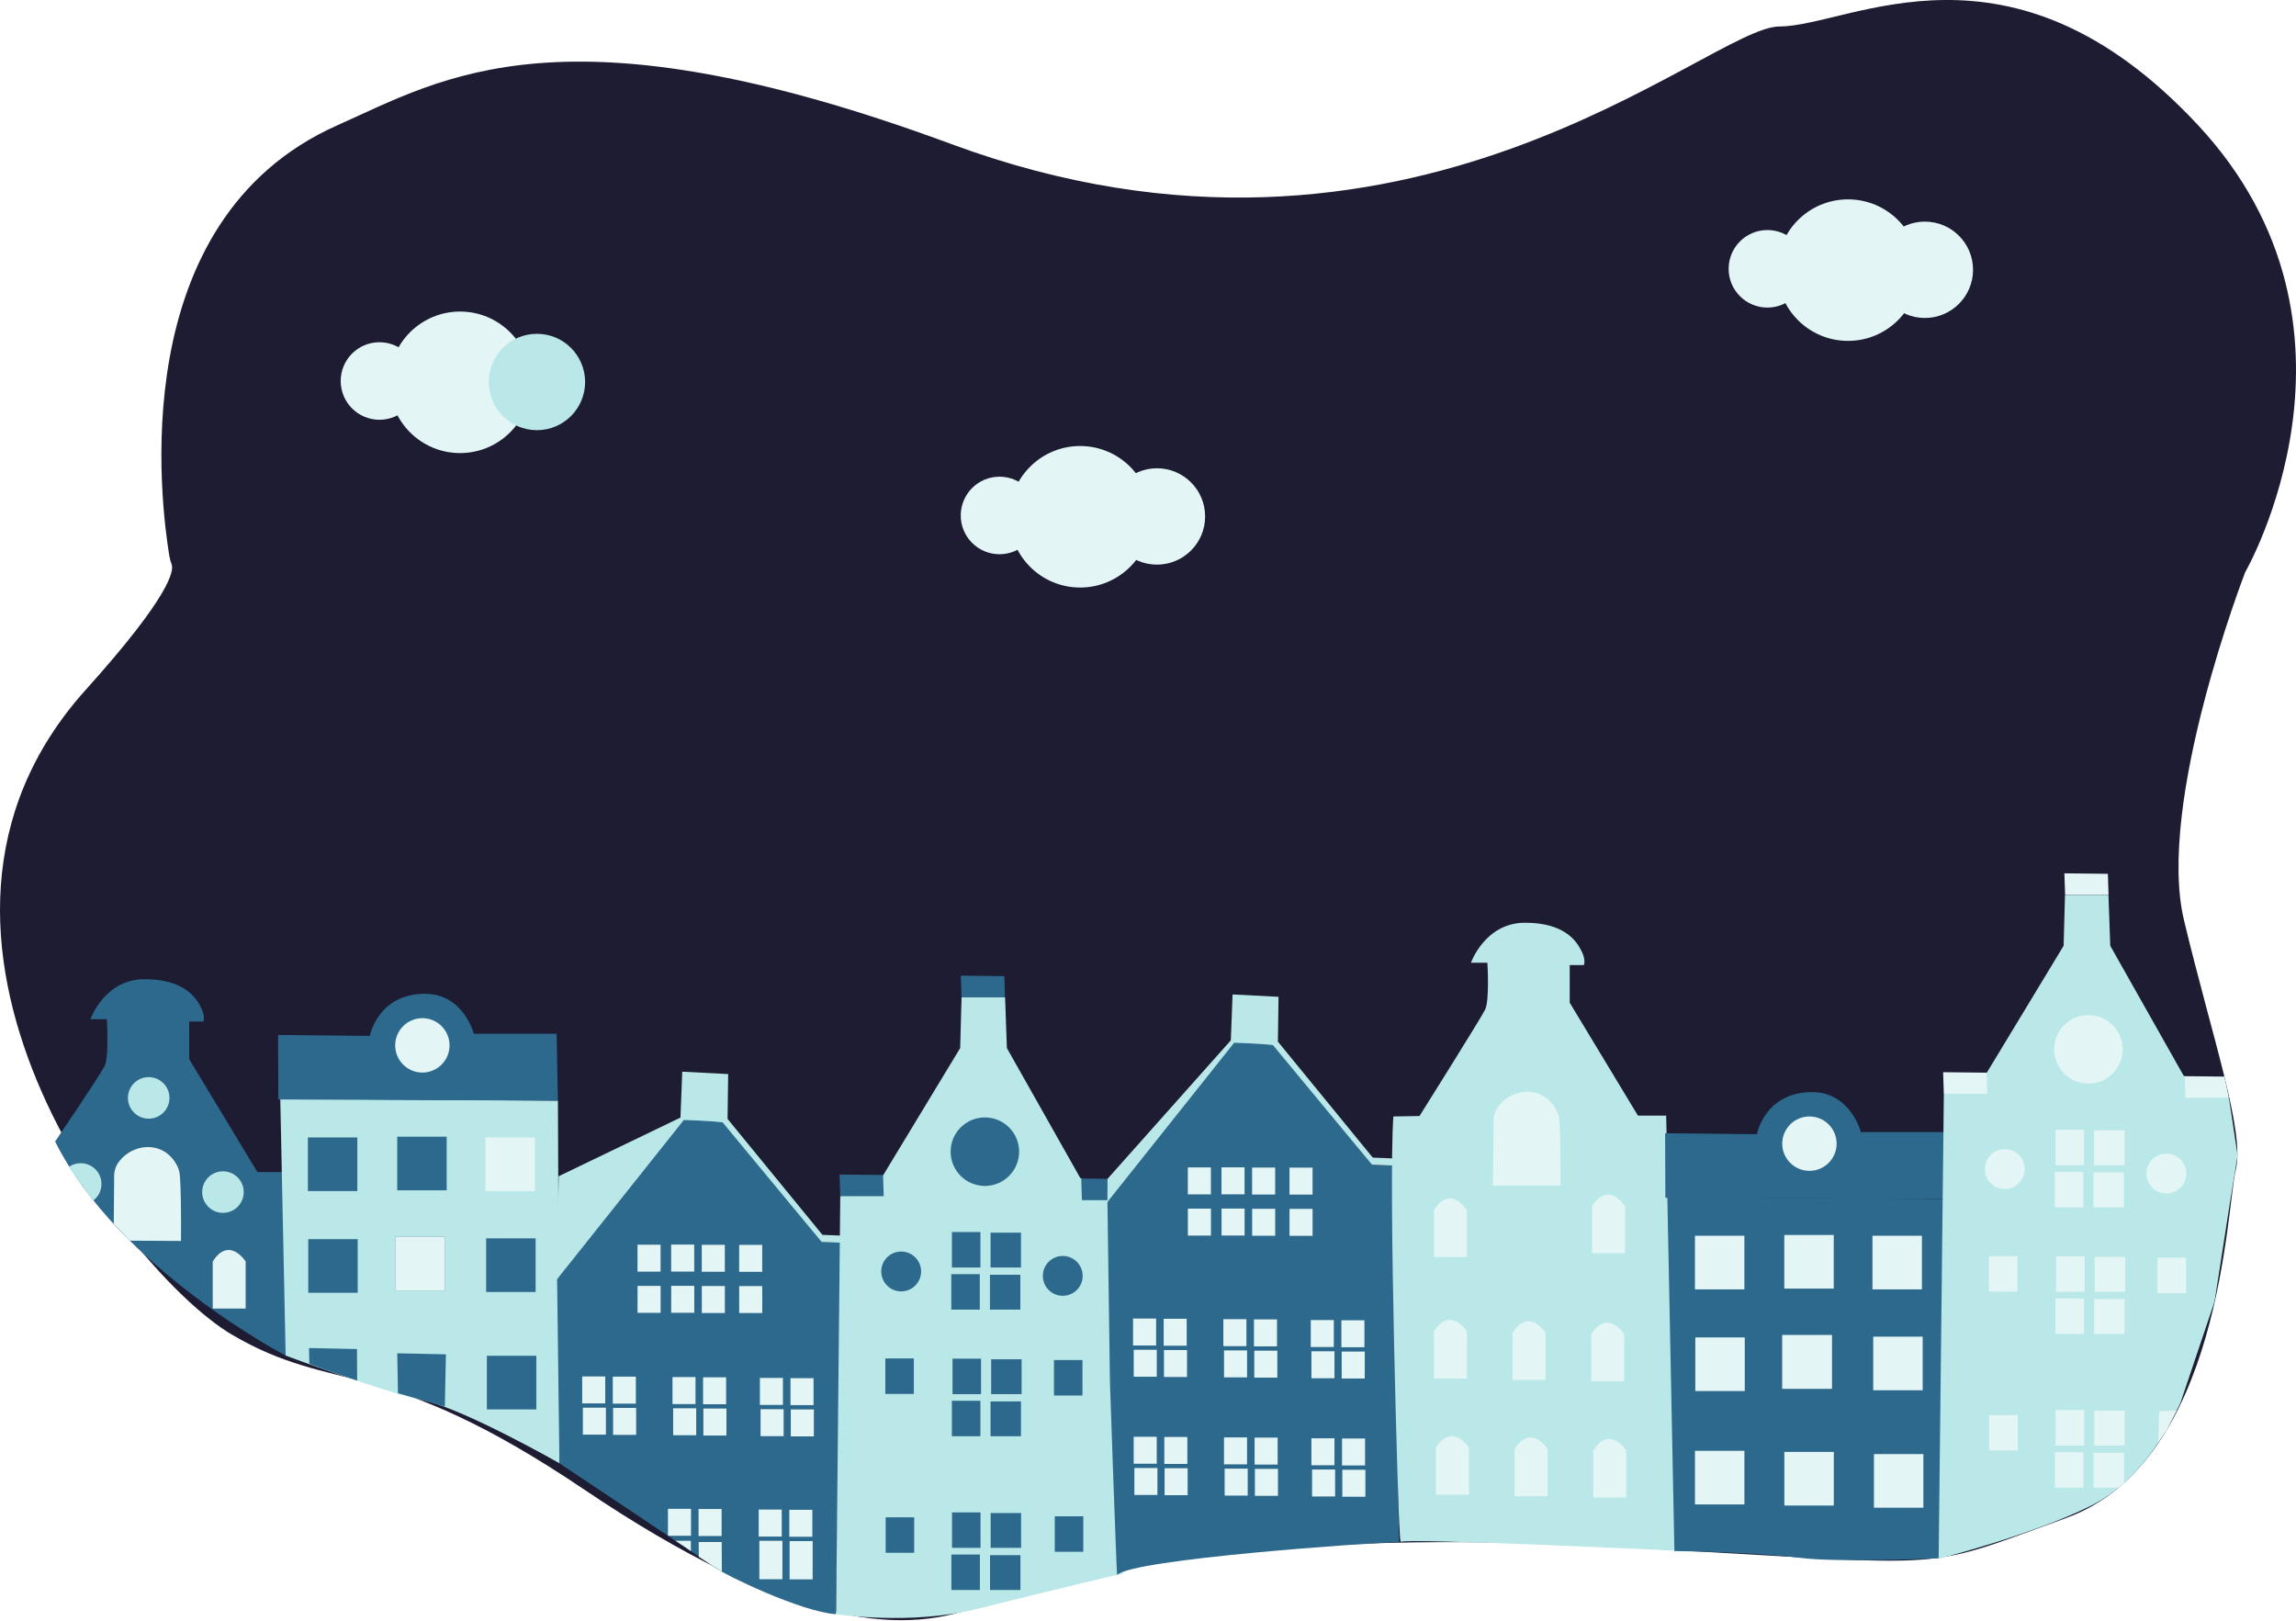
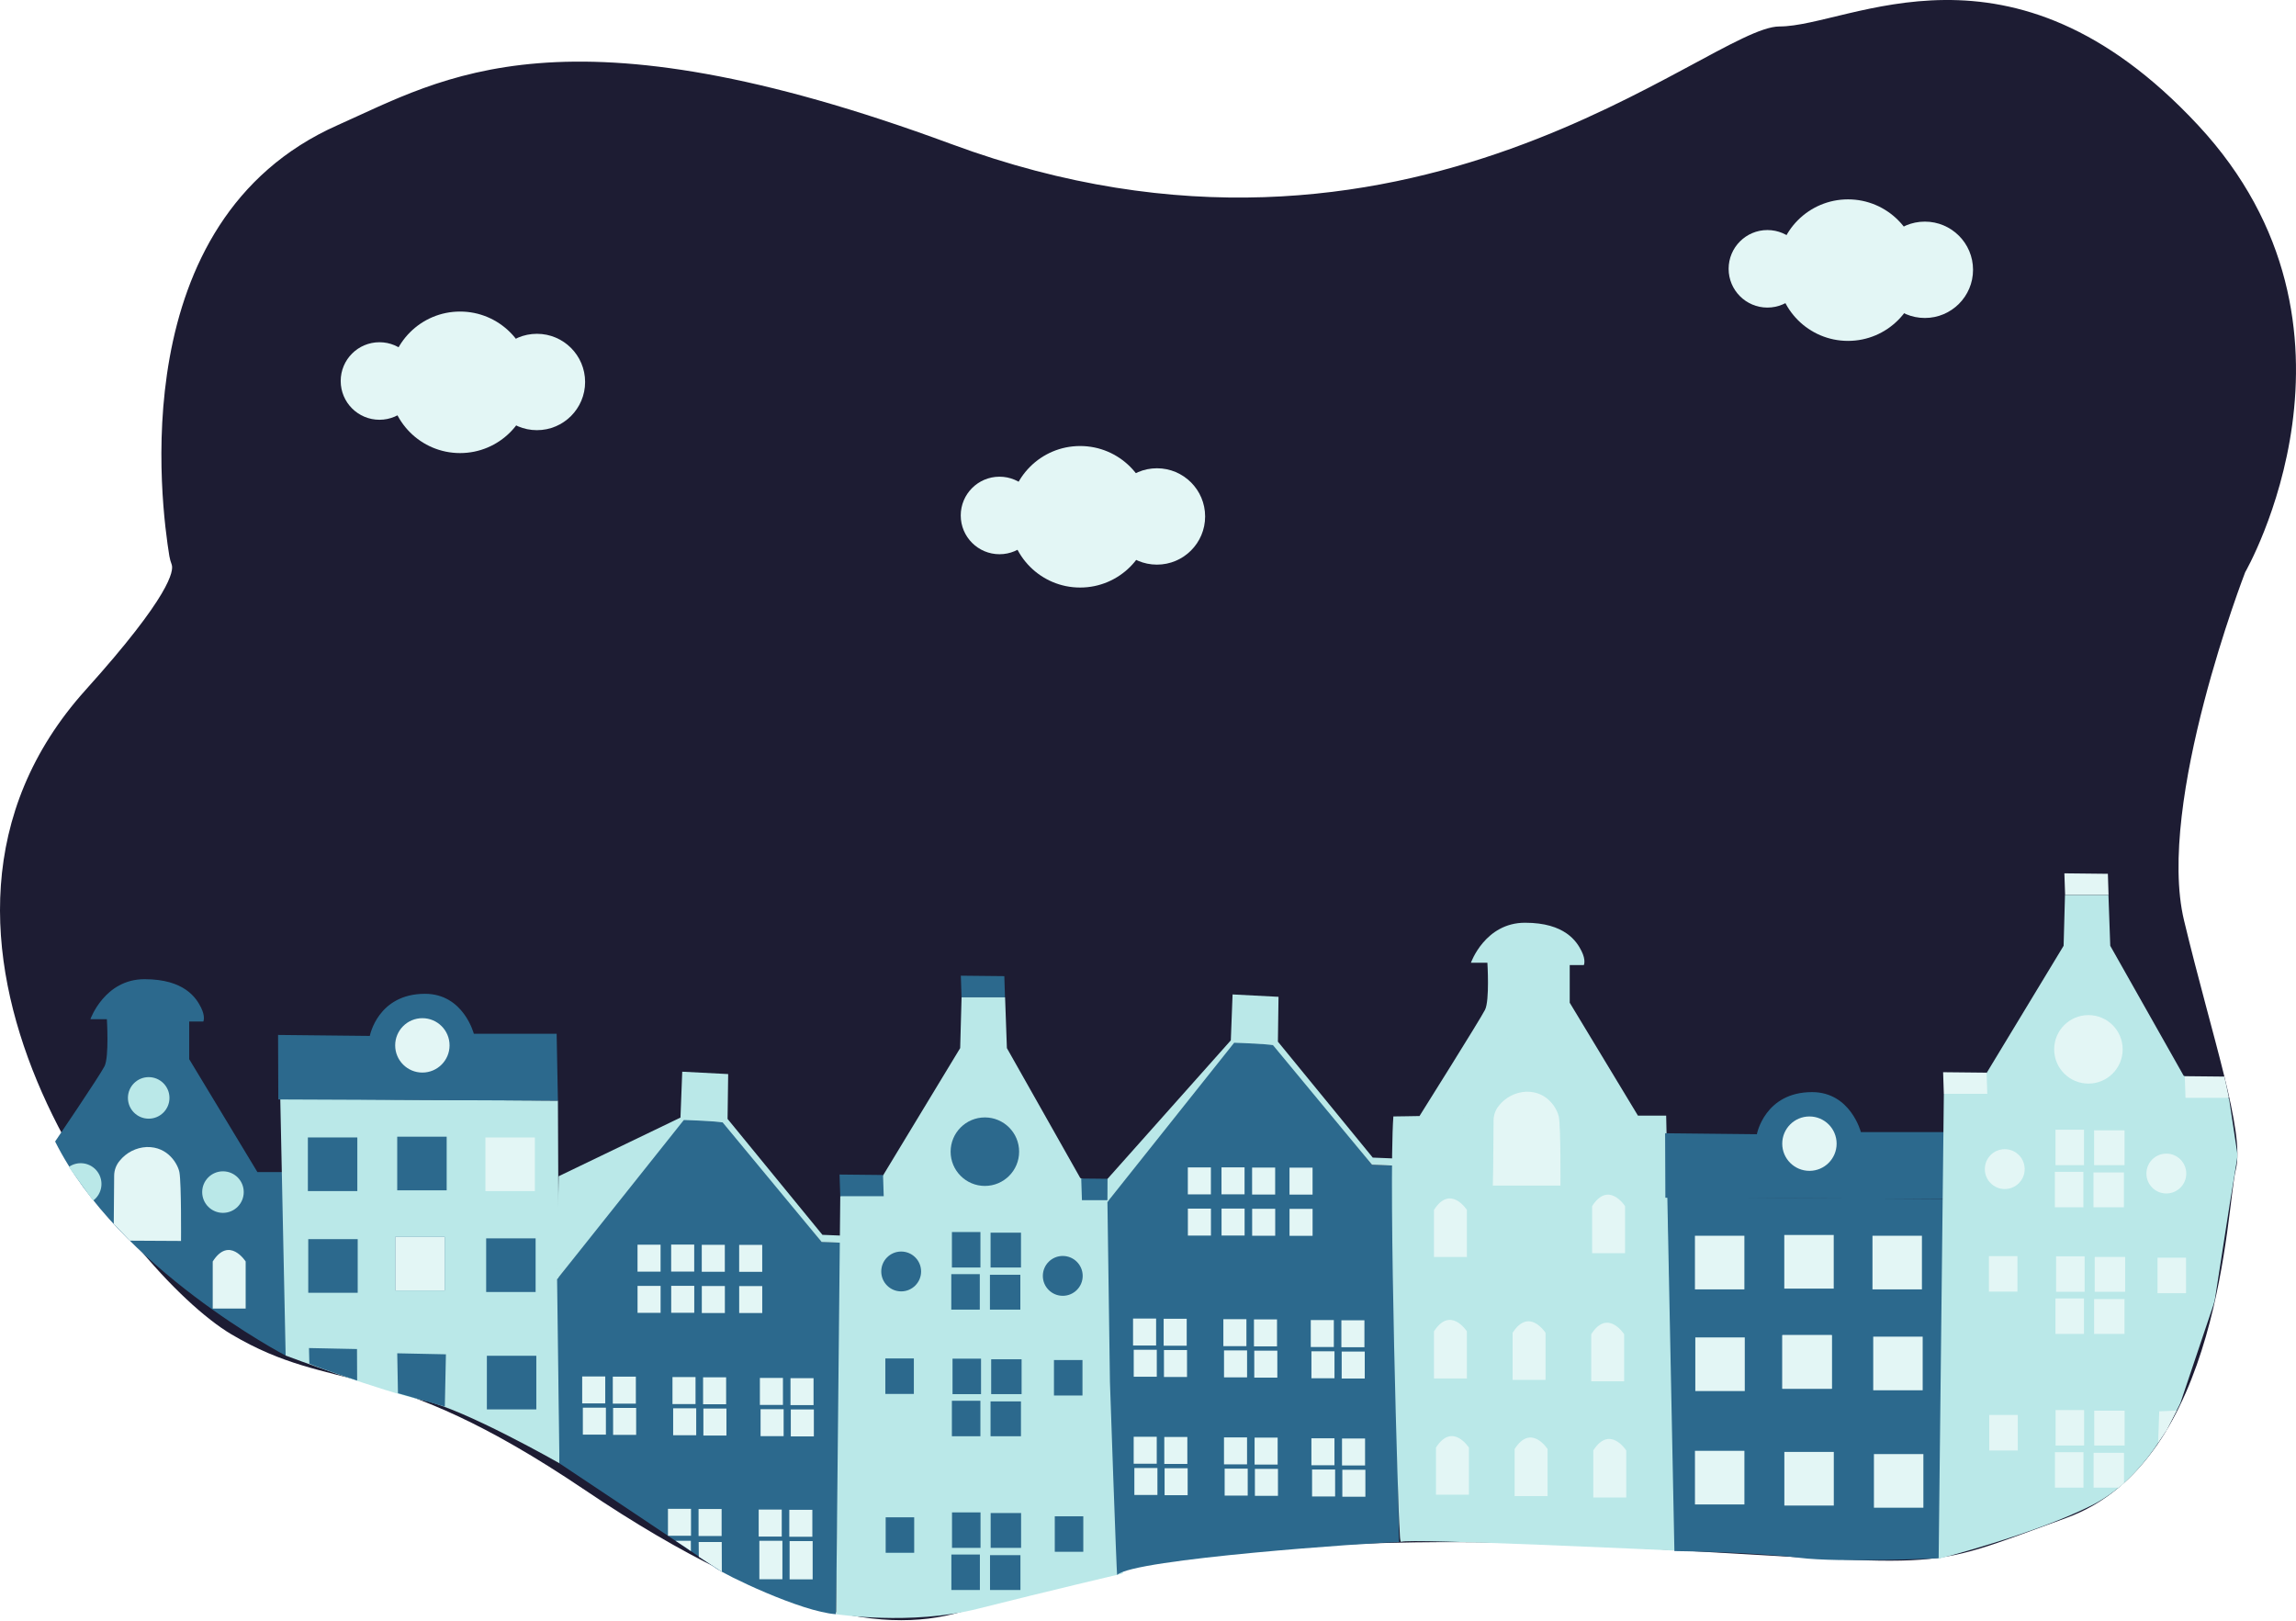
<svg xmlns="http://www.w3.org/2000/svg" viewBox="0 0 976.03 688.74" id="city">
  <path fill="#1D1C33" d="M566.56 441.76a20.66 20.66 0 0 1-1-3.64C562.07 416.6 545.62 295.61 637 255c45-20 96-53 261 8 194.74 72 322-50 352-50s98-44 178 42 20 190 20 190-38 98-26 148 26 90 22 106-6 124-72 148-44 20-198 12-234 14-266 26-80 8-166-50-106-40-150-66-155.78-169.8-62-274c36.25-40.28 37.46-50.71 36.56-53.24Z" transform="translate(-493.57 -201.75)" />
  <circle cx="195.58" cy="162.52" r="30.08" fill="#E3F6F5" />
-   <circle cx="228.25" cy="162.38" r="20.48" fill="#BAE8E8" />
+   <circle cx="228.25" cy="162.38" r="20.48" fill="#E3F6F5" />
  <circle cx="161.31" cy="161.96" r="16.48" fill="#E3F6F5" />
  <circle cx="785.59" cy="114.83" r="30.08" fill="#E3F6F5" />
  <circle cx="818.26" cy="114.69" r="20.48" fill="#E3F6F5" />
  <circle cx="751.32" cy="114.27" r="16.48" fill="#E3F6F5" />
  <circle cx="459.16" cy="219.68" r="30.08" fill="#E3F6F5" />
  <circle cx="491.82" cy="219.54" r="20.48" fill="#E3F6F5" />
  <circle cx="424.89" cy="219.12" r="16.48" fill="#E3F6F5" />
  <g data-name="build 1">
    <path fill="#2C698D" d="M517 687s19-28 21-32 1-20 1-20h-7s6-17 23-17 22 8 24 12 1 6 1 6h-6v16l29 48h12v78s-71-37-98-91Z" transform="translate(-493.57 -201.75)" />
    <path fill="#E3F6F5" d="M584 758h14v-20s-7-11-14 0Z" transform="translate(-493.57 -201.75)" />
    <circle cx="94.78" cy="506.75" r="8.83" fill="#BAE8E8" />
    <path fill="#BAE8E8" d="M522.79 697.83a8.83 8.83 0 0 1 10.36 14.3" transform="translate(-493.57 -201.75)" />
    <circle cx="63.21" cy="466.71" r="8.83" fill="#BAE8E8" />
    <path fill="#E3F6F5" d="M542.1 701.41a9.93 9.93 0 0 1 2.35-6.23 15.69 15.69 0 0 1 11.45-5.83c9.3-.25 13.38 7.57 13.95 10.77.86 4.83.67 29.15.67 29.15l-21.77-.12-6.82-7.15Z" transform="translate(-493.57 -201.75)" />
  </g>
  <g data-name="build 2">
    <path fill="#BAE8E8" d="M612.72 669.12 615 778s41.22 15.38 58.6 19.05 57.82 26.74 57.82 26.74l-.68-154.16-118-.79" transform="translate(-493.57 -201.75)" />
    <path fill="#2C698D" d="m611.88 669.12 118.86.5-.54-28.41H695s-4.37-17-20.76-17c-20.11 0-23.46 17.9-23.46 17.9l-39-.41Z" transform="translate(-493.57 -201.75)" />
    <path fill="#2C698D" d="M130.88 483.52h21.02v22.8h-21.02zM168.86 483.2h21.02V506h-21.02z" />
    <path fill="#E3F6F5" d="M206.35 483.53h21.02v22.8h-21.02z" />
    <path fill="#2C698D" d="M206.67 526.42h21.02v22.8h-21.02zM206.97 576.33h21.02v22.8h-21.02zM168.04 525.77h21.02v22.8h-21.02z" />
    <path fill="#E3F6F5" d="M168.04 525.77h21.02v22.8h-21.02z" />
    <path fill="#2C698D" d="M131.04 526.75h21.02v22.8h-21.02z" />
    <path fill="#2C698D" d="m625.08 781.46-.16-6.66 20.41.42.06 13.41s-15.11-5.02-20.31-7.17Z" transform="translate(-493.57 -201.75)" />
    <path fill="#2C698D" d="m169.17 592.26-.3-16.98 20.69.43-.46 22.21-19.93-5.66z" />
    <circle cx="179.55" cy="444.38" r="11.56" fill="#E3F6F5" />
  </g>
  <g data-name="build 3">
    <path fill="#2C698D" d="m730.39 745.53 1 78.27s62.28 41.44 66.22 44.4 36.51 18.75 51.32 19.74L851.6 730l-8.75-.34-42.79-53.14-15.85-.76-53.81 69.73" transform="translate(-493.57 -201.75)" />
    <path fill="#BAE8E8" d="m236.82 543.78 53.87-67.67 5.95.22 6.8.4 3.75.39 42.09 50.84 8.75.33v-3.03l-8.42-.34-40.32-49.28.26-19.06-19.53-1.01-.75 19.51-51.78 24.93-.67 43.77z" />
    <path fill="#E3F6F5" d="M271.01 529.1h9.8v11.46h-9.8zM314.22 529.19h9.8v11.46h-9.8zM298.32 529.16h9.8v11.46h-9.8zM285.31 529.07h9.8v11.46h-9.8zM271.02 546.62h9.8v11.46h-9.8zM314.23 546.71h9.8v11.46h-9.8zM298.34 546.69h9.8v11.46h-9.8zM285.33 546.6h9.8v11.46h-9.8zM247.77 598.39h9.8v11.46h-9.8zM260.5 585.21h9.8v11.46h-9.8zM247.49 585.12h9.8v11.46h-9.8zM260.63 598.5h9.8v11.46h-9.8zM286.16 598.66h9.8v11.46h-9.8zM298.88 585.48h9.8v11.46h-9.8zM285.87 585.39h9.8v11.46h-9.8zM299.01 598.77h9.8v11.46h-9.8zM323.32 599.04h9.8v11.46h-9.8zM336.04 585.85h9.8v11.46h-9.8zM323.03 585.76h9.8v11.46h-9.8zM336.17 599.15h9.8v11.46h-9.8zM322.8 654.99h9.8v16.35h-9.8zM335.53 641.8h9.8v11.46h-9.8zM322.52 641.72h9.8v11.46h-9.8zM296.96 641.48h9.8v11.46h-9.8zM306.85 668.15l-9.79-6.37-.05-6.29h9.8l.04 12.66zM283.95 641.39h9.8v11.46h-9.8zM293.7 659.38l-2.49-1.72-4.08-2.69 6.55.02.02 4.39zM335.66 655.1h9.8v16.28h-9.8z" />
  </g>
  <g data-name="build 4">
    <path fill="#2C698D" d="M408.75 423.96h18.47l-.28-9.01-18.49-.19.3 9.2z" />
    <path fill="#BAE8E8" d="M850.77 710.24 849 887.93s31.74 4.89 60.29-2.32 61.61-15 61.61-15l1.1-158.68-19.22-9.44-31.18-55.2-.77-21.58h-18.5l-.59 21.58-32.85 54.23Z" transform="translate(-493.57 -201.75)" />
    <path fill="#2C698D" d="M404.66 523.73h12.12v15.08h-12.12zM421.09 524h12.93v14.81h-12.93zM404.39 541.63h12.12v15.08h-12.12zM420.82 541.9h12.93v14.81h-12.93zM404.92 577.56h12.12v15.08h-12.12zM376.36 577.47h12.12v15.08h-12.12zM448.04 578.14h12.12v15.08h-12.12zM448.39 644.57h12.12v15.08h-12.12zM376.5 645h12.12v15.08H376.5zM421.35 577.82h12.93v14.81h-12.93zM404.65 595.46h12.12v15.08h-12.12zM421.08 595.73h12.93v14.81h-12.93zM404.7 642.91h12.12v15.08H404.7zM421.13 643.18h12.93v14.81h-12.93zM404.43 660.82h12.12v15.08h-12.12zM420.86 661.09h12.93v14.81h-12.93z" />
    <circle cx="383.09" cy="540.49" r="8.47" fill="#2C698D" />
    <circle cx="451.78" cy="542.37" r="8.47" fill="#2C698D" />
    <path fill="#2C698D" d="M357.2 508.49h18.47l-.29-9.01-18.49-.19.31 9.2zM459.93 510.18h18.47l-.29-9.01-18.48-.19.3 9.2z" />
    <circle cx="418.67" cy="489.57" r="14.56" fill="#2C698D" />
  </g>
  <g data-name="build 5">
    <path fill="#2C698D" d="m964.34 712.69 1.07 76.68s2.8 82.15 3.07 81.88c6.57-6.79 108.08-13.72 119.81-14l-2.73-160-8.75-.34-42.81-53.18-15.85-.76-53.81 69.73" transform="translate(-493.57 -201.75)" />
    <path fill="#BAE8E8" d="m470.77 510.94 53.87-67.67 5.95.23 6.8.4 3.75.38 42.09 50.84 8.75.34v-3.03l-8.42-.34-40.32-49.29.26-19.06-19.53-1.01-.75 19.52-52.41 58.87-.04 9.82z" />
    <path fill="#E3F6F5" d="M504.95 496.26h9.8v11.46h-9.8zM548.17 496.36h9.8v11.46h-9.8zM532.27 496.33h9.8v11.46h-9.8zM519.26 496.24h9.8v11.46h-9.8zM504.97 513.78h9.8v11.46h-9.8zM548.18 513.88h9.8v11.46h-9.8zM532.29 513.85h9.8v11.46h-9.8zM519.28 513.76h9.8v11.46h-9.8zM481.95 573.78h9.8v11.46h-9.8zM494.67 560.6h9.8v11.46h-9.8zM481.66 560.51h9.8v11.46h-9.8zM494.8 573.89h9.8v11.46h-9.8zM520.33 574.05h9.8v11.46h-9.8zM533.06 560.87h9.8v11.46h-9.8zM520.05 560.78h9.8v11.46h-9.8zM533.19 574.16h9.8v11.46h-9.8zM557.49 574.43h9.8v11.46h-9.8zM570.22 561.24h9.8v11.46h-9.8zM557.21 561.15h9.8v11.46h-9.8zM570.35 574.54h9.8V586h-9.8zM482.22 624.04h9.8v11.46h-9.8zM494.94 610.85h9.8v11.46h-9.8zM481.93 610.76h9.8v11.46h-9.8zM495.07 624.14h9.8v11.46h-9.8zM520.6 624.31h9.8v11.46h-9.8zM533.33 611.12h9.8v11.46h-9.8zM520.32 611.03h9.8v11.46h-9.8zM533.46 624.41h9.8v11.46h-9.8zM557.76 624.68h9.8v11.46h-9.8zM570.49 611.5h9.8v11.46h-9.8zM557.48 611.41h9.8v11.46h-9.8zM570.62 624.79h9.8v11.46h-9.8z" />
  </g>
  <g data-name="build 6">
    <path fill="#BAE8E8" d="M1097 676.17s25.86-41.17 27.86-45.17 1-20 1-20h-7s6-17 23-17 22 8 24 12 1 6 1 6h-6v16l29 48h12l3.94 184.91s-114.07-5.35-116.48-3.74c-.75.5-.69-4.73-.81-5.64-.5-3.9-4.77-145.35-2.62-175.19 0 .03 11.19-.18 11.11-.17Z" transform="translate(-493.57 -201.75)" />
    <path fill="#E3F6F5" d="M1170.38 734.48h14v-20s-7-11-14 0ZM1103.15 736.09h14v-20s-7-11-14 0ZM1103.15 787.72h14v-20s-7-11-14 0ZM1136.58 788.32h14v-20s-7-11-14 0ZM1170 788.92h14v-20s-7-11-14 0ZM1104 837.12h14v-20s-7-11-14 0ZM1137.44 837.72h14v-20s-7-11-14 0ZM1170.88 838.33h14v-20s-7-11-14 0Z" transform="translate(-493.57 -201.75)" />
    <circle cx="681.16" cy="483.22" r="8.83" fill="#BAE8E8" />
    <circle cx="618.04" cy="481.88" r="8.83" fill="#BAE8E8" />
    <circle cx="650.26" cy="525.45" r="8.83" fill="#BAE8E8" />
    <circle cx="649.6" cy="443.19" r="8.83" fill="#BAE8E8" />
    <path fill="#E3F6F5" d="M1128.49 677.89a9.93 9.93 0 0 1 2.35-6.23 15.69 15.69 0 0 1 11.45-5.83c9.3-.25 13.38 7.57 13.95 10.77.86 4.83.67 29.15.67 29.15h-28.74l.15-7.23Z" transform="translate(-493.57 -201.75)" />
  </g>
  <g data-name="build 7">
    <path fill="#2C698D" d="m1202.36 710.91 3 150.19s32.92.34 53.07 2.85c17.63 2.2 60 .17 60 .17l2-152.7-118-.79" transform="translate(-493.57 -201.75)" />
    <path fill="#2C698D" d="m1201.52 710.91 118.86.5-.54-28.41h-35.21s-4.37-17-20.76-17c-20.11 0-23.46 17.9-23.46 17.9l-39-.41Z" transform="translate(-493.57 -201.75)" />
    <path fill="#E3F6F5" d="M720.52 525.31h21.02v22.8h-21.02zM758.5 524.98h21.02v22.8H758.5zM795.99 525.31h21.02v22.8h-21.02zM796.31 568.2h21.02V591h-21.02zM796.61 618.12h21.02v22.8h-21.02zM758.53 617.2h21.02V640h-21.02zM720.53 616.73h21.02v22.8h-21.02zM757.68 567.55h21.02v22.8h-21.02z" />
    <path fill="#E3F6F5" d="M757.68 567.55h21.02v22.8h-21.02zM720.68 568.53h21.02v22.8h-21.02z" />
    <circle cx="769.19" cy="486.16" r="11.56" fill="#E3F6F5" />
  </g>
  <g data-name="build 8">
    <path fill="#E3F6F5" d="M877.88 380.45h18.47l-.29-9-18.49-.2.31 9.2z" />
    <path fill="#BAE8E8" d="m1319.9 666.74-2.21 197.61s39.54-10 64.58-22.44c23.73-11.77 35-37.68 37.7-42.74a11.59 11.59 0 0 0 .72-1.69l13.72-40.78a20.44 20.44 0 0 0 .85-3.44l6.26-40.24 3-18.42a11 11 0 0 0 0-3.44l-3.31-21.91a1.55 1.55 0 0 0-.85-1.15l-18.54-9.1-31.18-55.2-.77-21.58h-18.47l-.59 21.58L1338 658Z" transform="translate(-493.57 -201.75)" />
    <path fill="#E3F6F5" d="M873.79 480.23h12.12v15.08h-12.12zM890.21 480.49h12.93v14.81h-12.93zM873.52 498.13h12.12v15.08h-12.12zM889.94 498.4h12.93v14.81h-12.93zM874.05 534.05h12.12v15.08h-12.12zM845.49 533.97h12.12v15.08h-12.12zM917.17 534.64h12.12v15.08h-12.12zM921.07 607.92l-3.64 5.24.46-13.22 7.36-.3-4.18 8.28zM845.63 601.5h12.12v15.08h-12.12zM890.47 534.32h12.93v14.81h-12.93zM873.78 551.96h12.12v15.08h-12.12zM890.2 552.23h12.93v14.81H890.2zM873.83 599.41h12.12v15.08h-12.12zM890.25 599.68h12.93v14.81h-12.93zM873.56 617.32h12.12v15.08h-12.12zM901.89 631.35l-1.37 1.05h-10.54v-14.81h12.93v12.78l-1.02.98z" />
    <circle cx="852.22" cy="496.98" r="8.47" fill="#E3F6F5" />
    <circle cx="920.91" cy="498.87" r="8.47" fill="#E3F6F5" />
    <path fill="#E3F6F5" d="M826.32 464.99h18.47l-.28-9.01-18.49-.19.3 9.2zM929.06 466.68h18.47l-1.2-5.65-.78-3.38-16.8-.17.31 9.2z" />
    <circle cx="887.79" cy="446.07" r="14.56" fill="#E3F6F5" />
  </g>
</svg>
